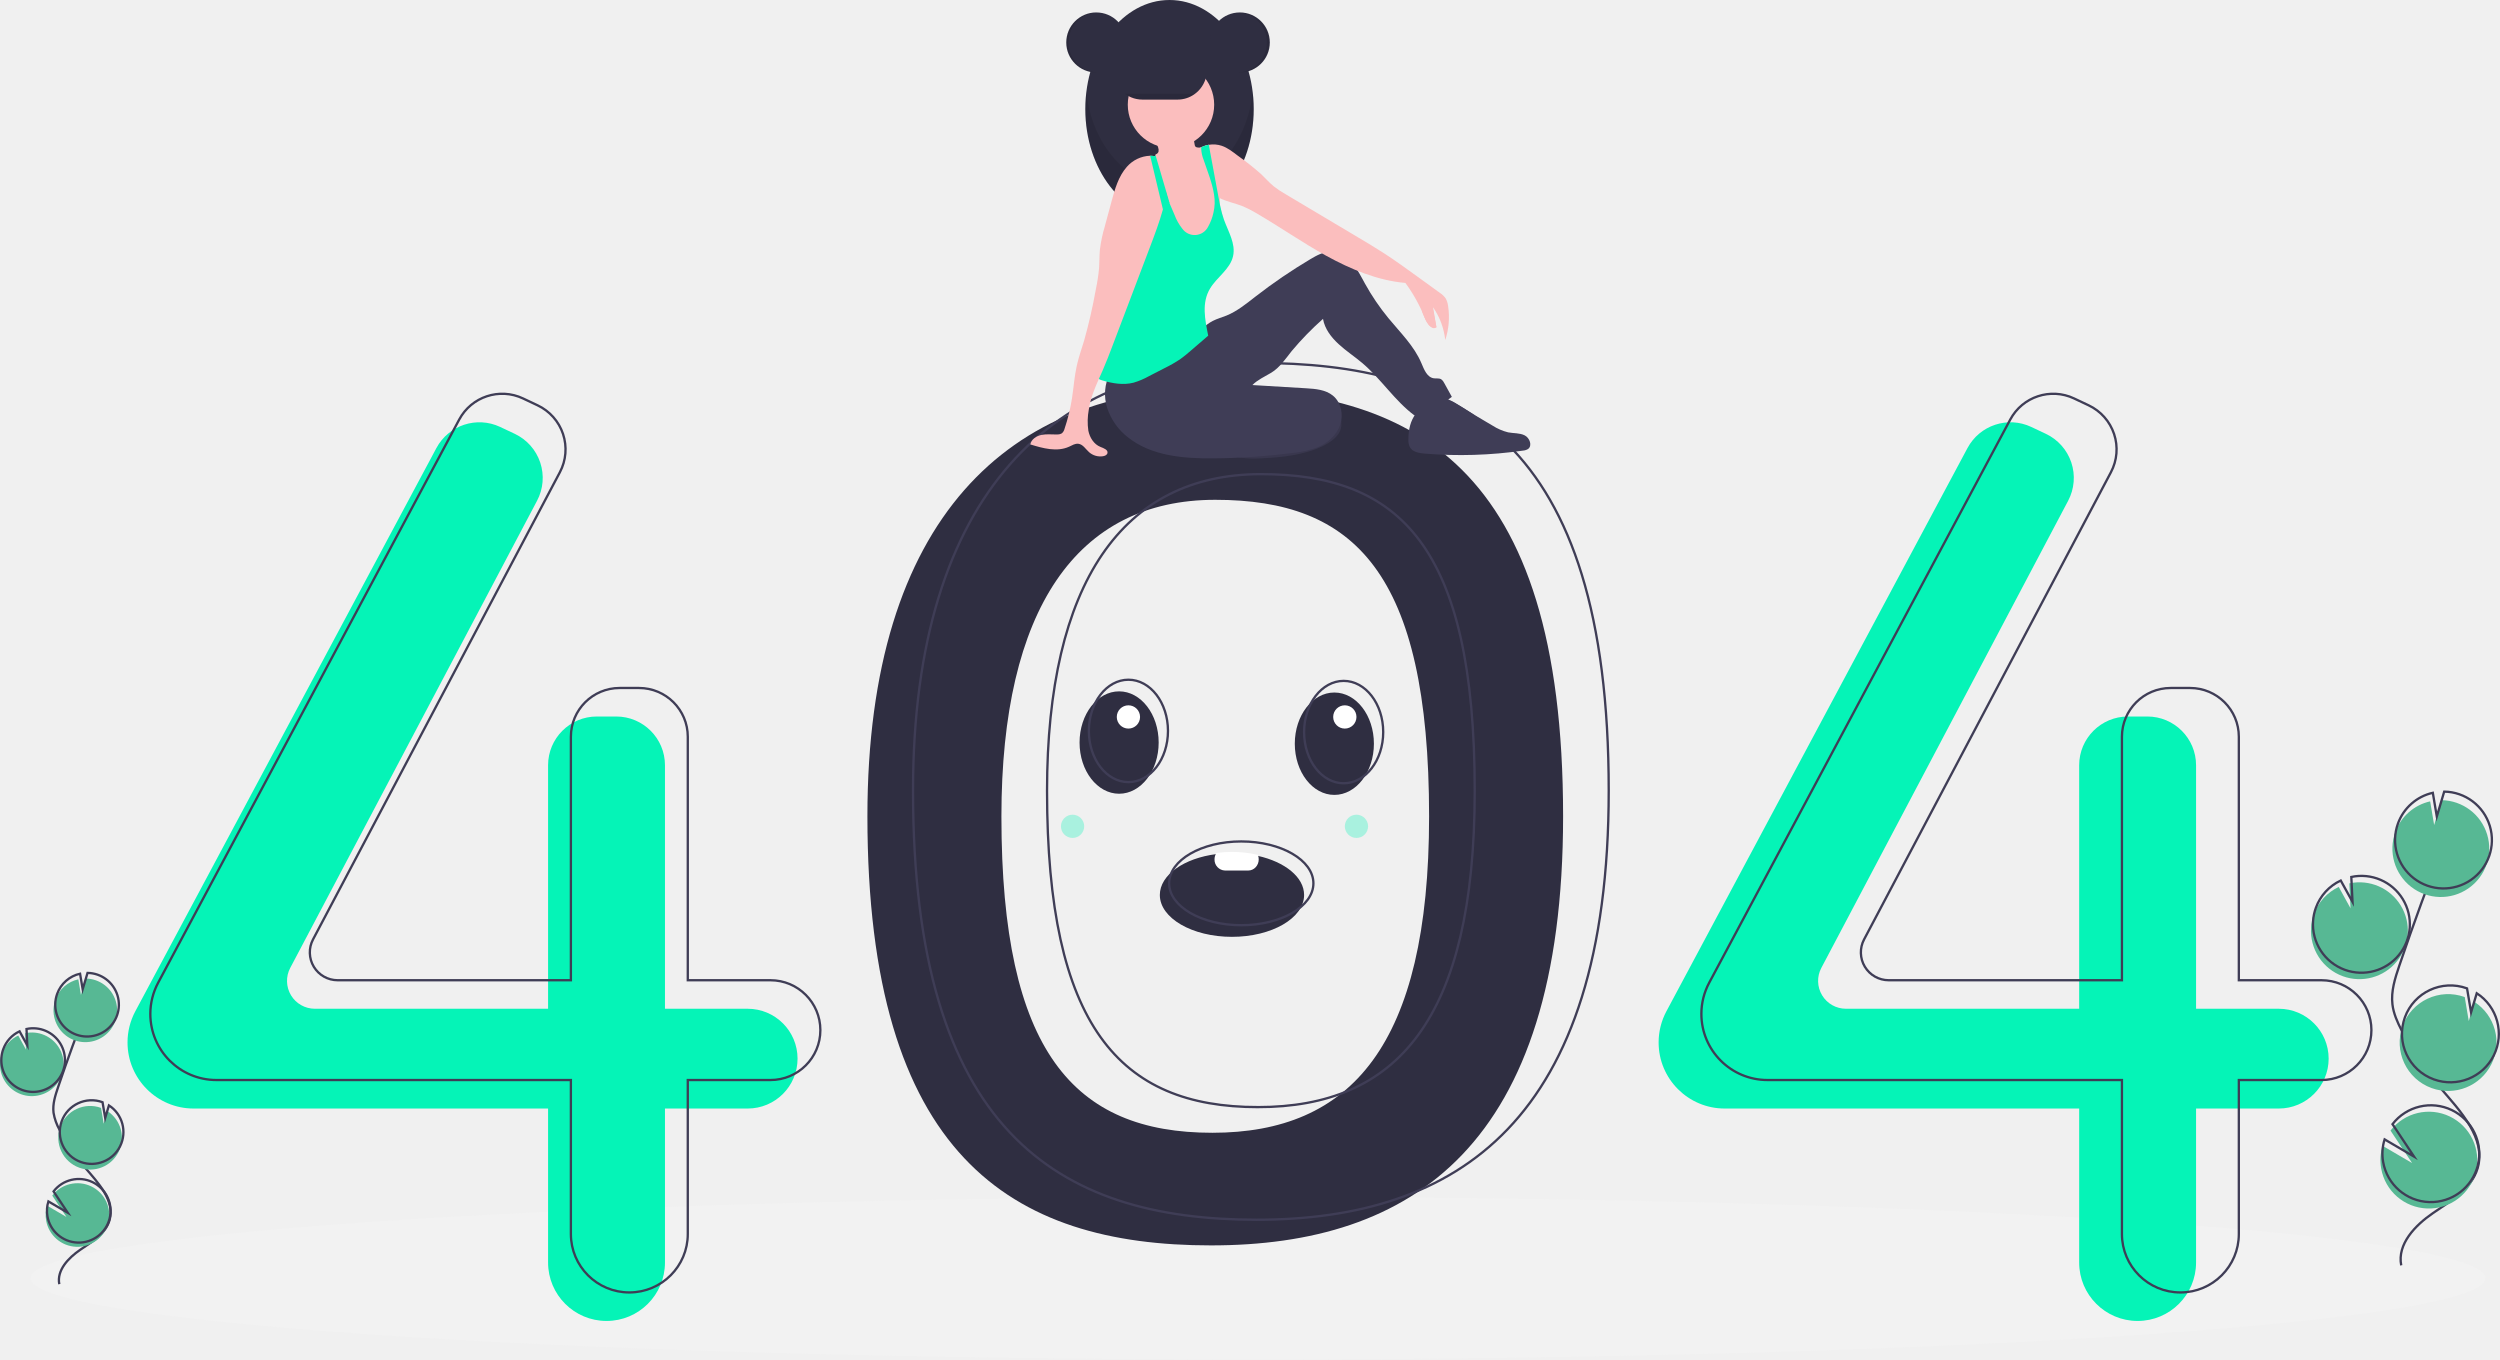
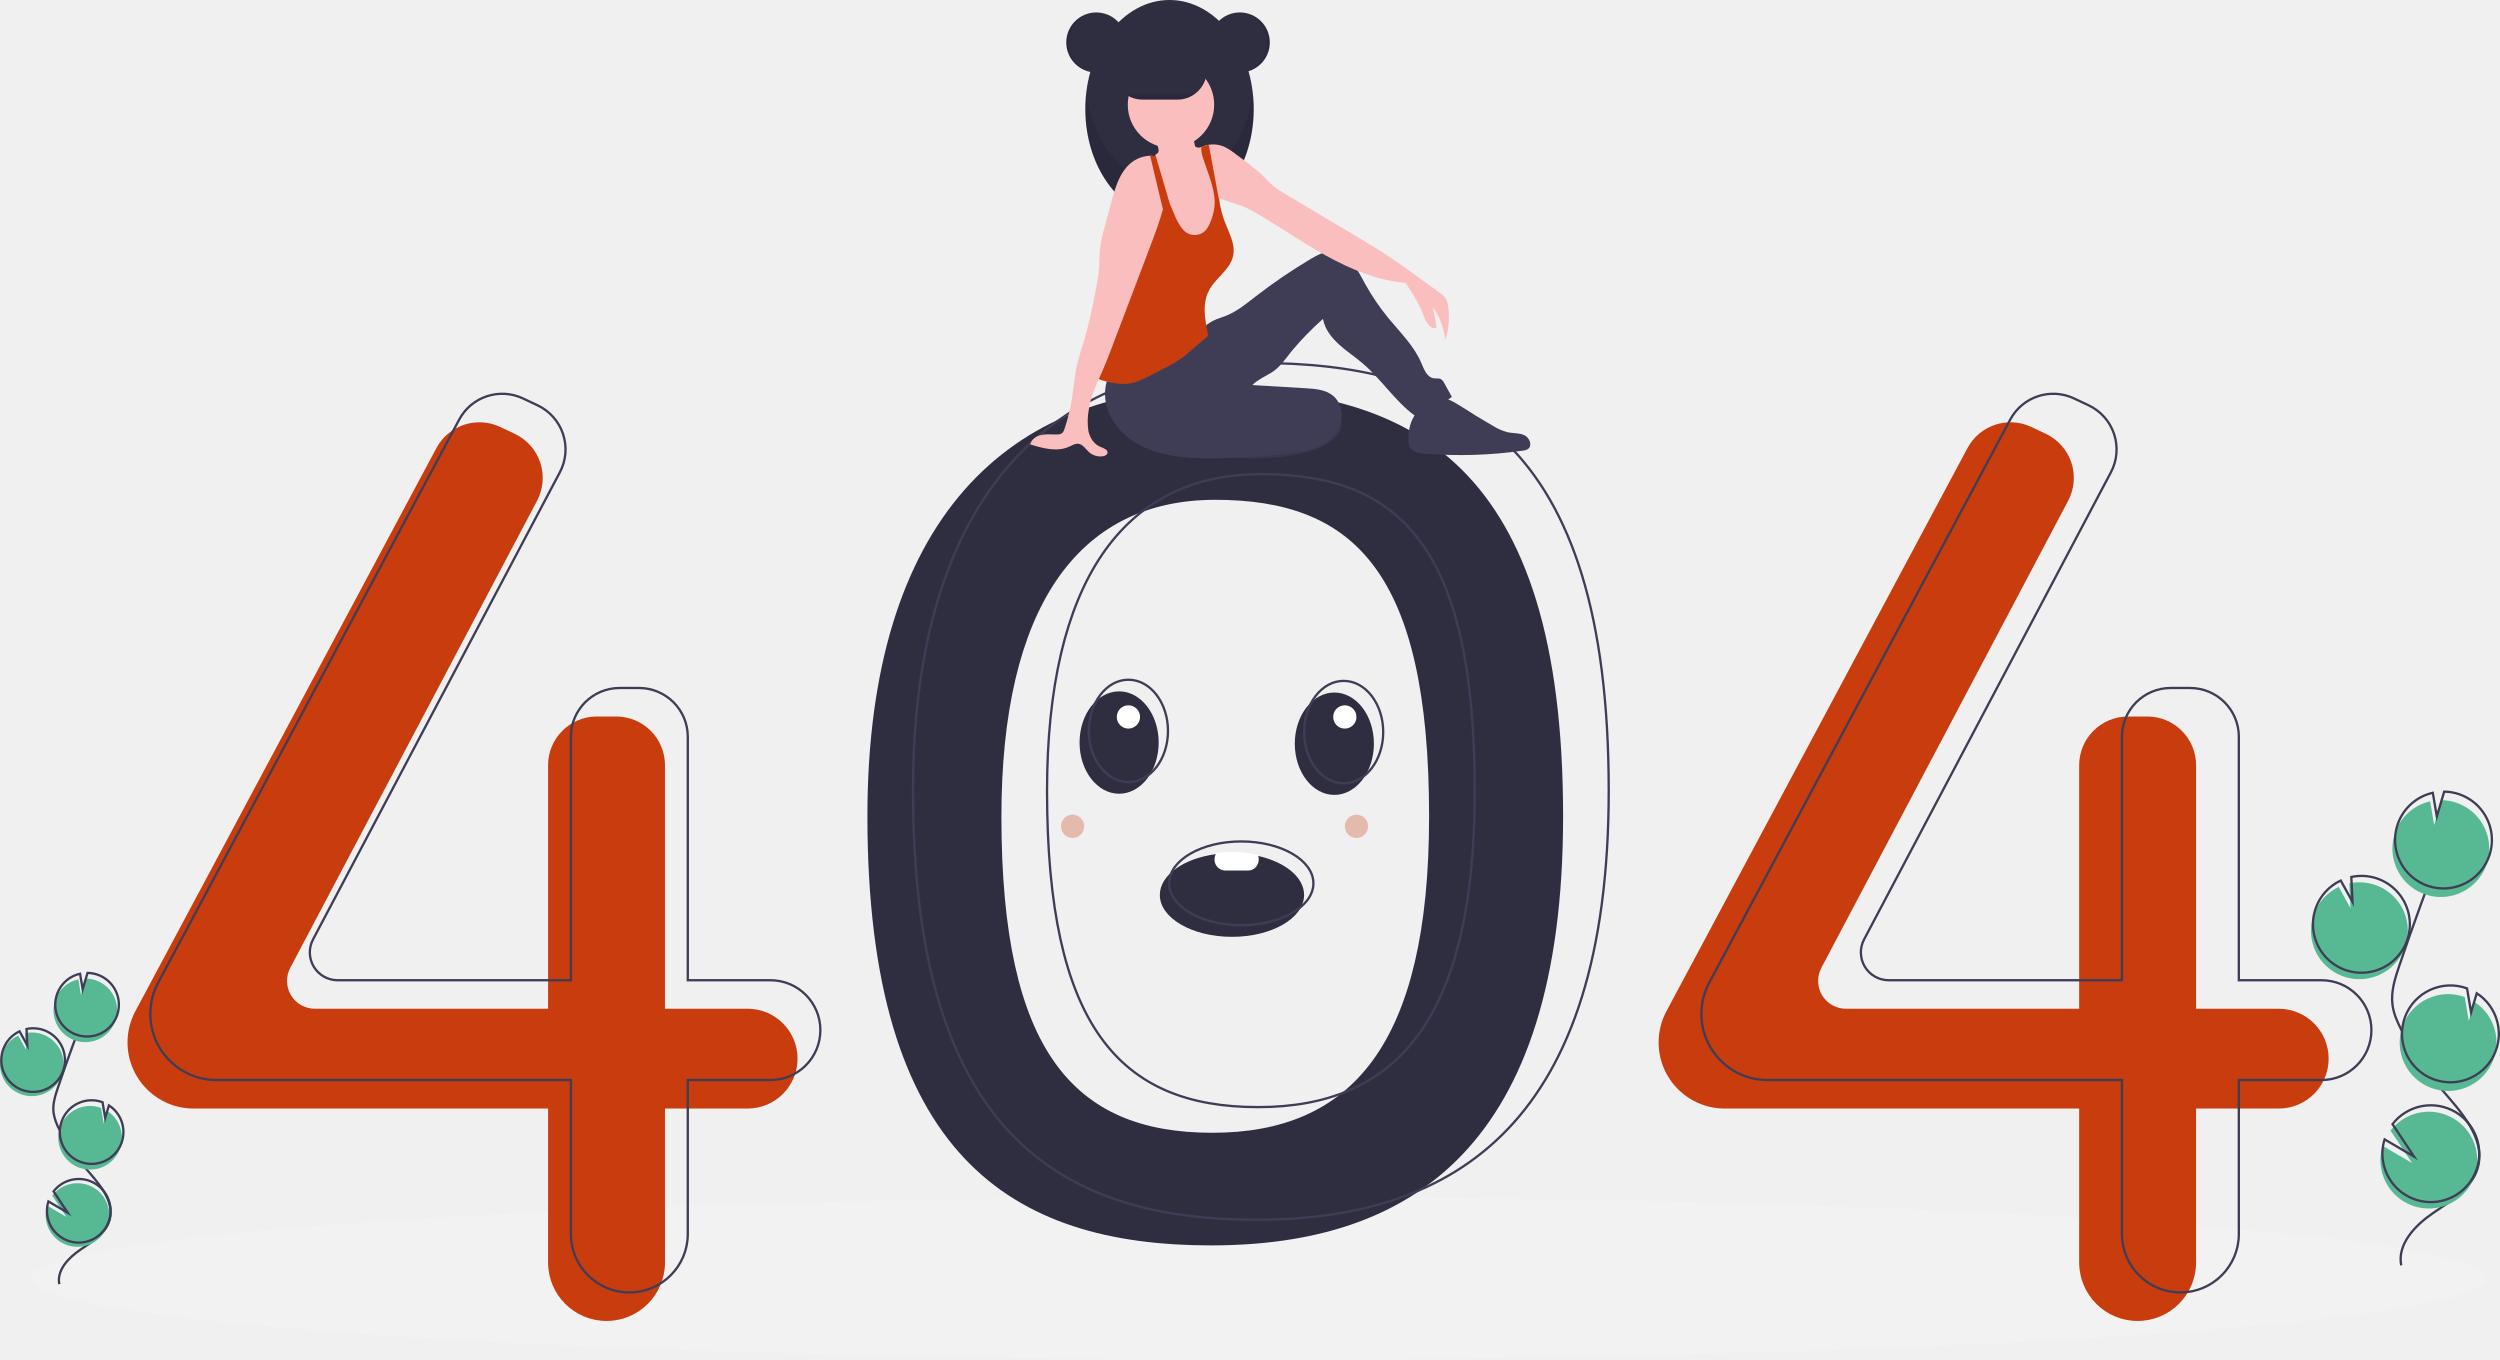
<svg xmlns="http://www.w3.org/2000/svg" id="fd59ce54-f850-4dfc-bc34-dd7d379d600e" data-name="Layer 1" width="1074.392" height="584.231" viewBox="0 0 1074.392 584.231">
  <ellipse cx="540.643" cy="549.309" rx="527.5" ry="34.922" fill="#f2f2f2" />
  <path d="M583.48,324.894c-85.944,0-147.651,55.139-147.651,183.798,0,145.813,61.707,184.411,147.651,184.411s151.327-42.274,151.327-184.411C734.807,356.753,669.424,324.894,583.48,324.894Zm.565,319.808c-59.527,0-90.626-34.923-90.626-135.916,0-89.112,32.372-136.105,91.899-136.105s91.899,30.868,91.899,136.105C677.217,607.234,643.572,644.703,584.045,644.703Z" transform="translate(-63.054 -157.8845)" fill="#2f2e41" />
-   <path d="M384.365,591.401H348.831V486.762A20.956,20.956,0,0,0,327.875,465.806h-8.326a20.956,20.956,0,0,0-20.956,20.956V591.401H198.363a11.963,11.963,0,0,1-10.578-17.552l106.082-200.78A20.956,20.956,0,0,0,284.287,344.33l-6.262-2.957a20.956,20.956,0,0,0-27.429,9.07L121.214,592.475a28.416,28.416,0,0,0-3.356,13.396v0a28.416,28.416,0,0,0,28.416,28.416H298.593v66.167a25.119,25.119,0,0,0,25.119,25.119h0a25.119,25.119,0,0,0,25.119-25.119V634.287h35.534a21.443,21.443,0,0,0,21.443-21.443v0A21.443,21.443,0,0,0,384.365,591.401Z" transform="translate(-63.054 -157.8845)" fill="#05f4b7" />
-   <path d="M1042.362,591.401h-35.534V486.762A20.956,20.956,0,0,0,985.872,465.806h-8.326a20.956,20.956,0,0,0-20.956,20.956V591.401H856.359a11.963,11.963,0,0,1-10.578-17.552L951.864,373.069A20.956,20.956,0,0,0,942.284,344.33l-6.262-2.957a20.956,20.956,0,0,0-27.429,9.07L779.211,592.475a28.416,28.416,0,0,0-3.356,13.396v0a28.416,28.416,0,0,0,28.416,28.416H956.589v66.167a25.119,25.119,0,0,0,25.119,25.119h0a25.119,25.119,0,0,0,25.119-25.119V634.287h35.534a21.443,21.443,0,0,0,21.443-21.443v0A21.443,21.443,0,0,0,1042.362,591.401Z" transform="translate(-63.054 -157.8845)" fill="#05f4b7" />
+   <path d="M384.365,591.401H348.831V486.762A20.956,20.956,0,0,0,327.875,465.806h-8.326a20.956,20.956,0,0,0-20.956,20.956V591.401H198.363a11.963,11.963,0,0,1-10.578-17.552l106.082-200.78A20.956,20.956,0,0,0,284.287,344.33l-6.262-2.957a20.956,20.956,0,0,0-27.429,9.07L121.214,592.475a28.416,28.416,0,0,0-3.356,13.396v0a28.416,28.416,0,0,0,28.416,28.416H298.593v66.167a25.119,25.119,0,0,0,25.119,25.119h0a25.119,25.119,0,0,0,25.119-25.119V634.287h35.534a21.443,21.443,0,0,0,21.443-21.443v0A21.443,21.443,0,0,0,384.365,591.401Z" transform="translate(-63.054 -157.8845)" fill="#c83c0e" />
+   <path d="M1042.362,591.401h-35.534V486.762A20.956,20.956,0,0,0,985.872,465.806h-8.326a20.956,20.956,0,0,0-20.956,20.956V591.401H856.359a11.963,11.963,0,0,1-10.578-17.552L951.864,373.069A20.956,20.956,0,0,0,942.284,344.33l-6.262-2.957a20.956,20.956,0,0,0-27.429,9.07L779.211,592.475a28.416,28.416,0,0,0-3.356,13.396v0a28.416,28.416,0,0,0,28.416,28.416H956.589v66.167a25.119,25.119,0,0,0,25.119,25.119h0a25.119,25.119,0,0,0,25.119-25.119V634.287h35.534a21.443,21.443,0,0,0,21.443-21.443v0A21.443,21.443,0,0,0,1042.362,591.401Z" transform="translate(-63.054 -157.8845)" fill="#c83c0e" />
  <path d="M394.168,579.148H358.634V474.509a20.956,20.956,0,0,0-20.956-20.956h-8.326a20.956,20.956,0,0,0-20.956,20.956V579.148H208.165a11.963,11.963,0,0,1-10.578-17.552L303.67,360.816a20.956,20.956,0,0,0-9.58-28.739l-6.262-2.957a20.956,20.956,0,0,0-27.429,9.07L131.017,580.222a28.416,28.416,0,0,0-3.356,13.396v0a28.416,28.416,0,0,0,28.416,28.416H308.395v66.167a25.119,25.119,0,0,0,25.119,25.119h0a25.119,25.119,0,0,0,25.119-25.119V622.034h35.534a21.443,21.443,0,0,0,21.443-21.443v0A21.443,21.443,0,0,0,394.168,579.148Z" transform="translate(-63.054 -157.8845)" fill="none" stroke="#3f3d56" stroke-miterlimit="10" />
  <path d="M1060.742,579.148h-35.534V474.509a20.956,20.956,0,0,0-20.956-20.956H995.925a20.956,20.956,0,0,0-20.956,20.956V579.148H874.739a11.963,11.963,0,0,1-10.578-17.552L970.244,360.816a20.956,20.956,0,0,0-9.58-28.739l-6.262-2.957a20.956,20.956,0,0,0-27.429,9.07L797.59,580.222a28.416,28.416,0,0,0-3.356,13.396v0a28.416,28.416,0,0,0,28.416,28.416H974.969v66.167a25.119,25.119,0,0,0,25.119,25.119h0a25.119,25.119,0,0,0,25.119-25.119V622.034h35.534a21.443,21.443,0,0,0,21.443-21.443v0A21.443,21.443,0,0,0,1060.742,579.148Z" transform="translate(-63.054 -157.8845)" fill="none" stroke="#3f3d56" stroke-miterlimit="10" />
  <path d="M603.085,313.866c-85.944,0-147.651,55.139-147.651,183.798,0,145.813,61.707,184.411,147.651,184.411s151.327-42.274,151.327-184.411C754.412,345.725,689.029,313.866,603.085,313.866Zm.565,319.808c-59.527,0-90.626-34.923-90.626-135.916,0-89.112,32.372-136.105,91.899-136.105s91.899,30.868,91.899,136.105C696.822,596.206,663.177,633.675,603.65,633.675Z" transform="translate(-63.054 -157.8845)" fill="none" stroke="#3f3d56" stroke-miterlimit="10" />
  <circle cx="471.141" cy="18.25" r="12.901" fill="#2f2e41" />
  <ellipse cx="502.607" cy="46.885" rx="36.186" ry="46.885" fill="#2f2e41" />
  <path d="M565.661,237.494c-18.128,0-33.141-17.271-35.776-39.805a60.976,60.976,0,0,0-.41,7.08c0,25.894,16.201,46.885,36.186,46.885s36.186-20.991,36.186-46.885a60.976,60.976,0,0,0-.41-7.08C598.803,220.224,583.789,237.494,565.661,237.494Z" transform="translate(-63.054 -157.8845)" opacity="0.1" />
  <path d="M639.296,342.073c-.777,3.193-4.128,5.751-7.839,7.538-7.802,3.757-17.425,4.878-26.76,5.254a45.176,45.176,0,0,1-7.144-.132,20.537,20.537,0,0,1-12.251-5.631,1.681,1.681,0,0,1,.044-2.844c4.969-5.459,13.262-8.806,21.616-11.216,6.334-1.827,17.381-6.561,24.29-5.922C637.944,329.739,640.277,338.041,639.296,342.073Z" transform="translate(-63.054 -157.8845)" fill="#3f3d56" />
  <path d="M639.296,342.073c-.777,3.193-4.128,5.751-7.839,7.538-7.802,3.757-17.425,4.878-26.76,5.254a45.176,45.176,0,0,1-7.144-.132,20.537,20.537,0,0,1-12.251-5.631,1.681,1.681,0,0,1,.044-2.844c4.969-5.459,13.262-8.806,21.616-11.216,6.334-1.827,17.381-6.561,24.29-5.922C637.944,329.739,640.277,338.041,639.296,342.073Z" transform="translate(-63.054 -157.8845)" opacity="0.1" />
  <path d="M540.098,318.206a19.77,19.77,0,0,0-1.199,15.075,26.339,26.339,0,0,0,8.829,12.497c10.095,8.092,23.988,9.205,36.925,9.093a284.649,284.649,0,0,0,33.905-2.324,40.538,40.538,0,0,0,11.001-2.554c4.222-1.827,7.933-5.178,9.436-9.526s.436-9.672-3.134-12.574c-3.137-2.55-7.463-2.9-11.498-3.143l-23.088-1.387c2.281-2.308,5.318-3.614,8.096-5.292,3.685-2.226,6.134-5.965,8.813-9.335a129.001,129.001,0,0,1,13.439-13.817c.751,4.31,3.478,7.85,6.687,10.824s6.908,5.368,10.244,8.2c8.079,6.858,13.896,16.167,22.392,22.5a43.829,43.829,0,0,0,16.049-8.012l-3.302-5.981a3.94,3.94,0,0,0-1.245-1.553c-.935-.575-2.14-.279-3.225-.441-2.901-.435-4.168-3.784-5.306-6.487-3.125-7.422-9.108-13.18-14.218-19.404a98.009,98.009,0,0,1-9.996-14.723c-1.717-3.102-3.288-6.331-5.617-9.003s-5.594-4.773-9.139-4.781c-3.132-.007-6.021,1.584-8.714,3.183a230.477,230.477,0,0,0-23.63,16.099c-3.944,3.062-7.863,6.296-12.489,8.174-1.947.79-4,1.331-5.869,2.292-3.273,1.684-5.757,4.534-8.431,7.064C566.277,311.892,553.219,317.738,540.098,318.206Z" transform="translate(-63.054 -157.8845)" fill="#3f3d56" />
  <path d="M588.374,253.983a23.774,23.774,0,0,1-1.734,8.033,10.045,10.045,0,0,1-5.768,5.573,12.375,12.375,0,0,1-5.623.182,10.882,10.882,0,0,1-4.582-1.561c-2.165-1.488-3.244-4.144-3.637-6.743-.393-2.596-.217-5.249-.469-7.863a42.944,42.944,0,0,0-1.202-6.255c-.17-.683-.343-1.362-.513-2.042-.167-.68-.33-1.359-.481-2.039-.138-.639-.267-1.281-.378-1.926-.091-.544-.173-1.092-.233-1.643a18.423,18.423,0,0,0-.809-4.811,14.607,14.607,0,0,0-1.687-2.854c-.286-.409-.563-.818-.818-1.243a5.89,5.89,0,0,1-.972-3.748,3.286,3.286,0,0,1,.148-.601c.025-.076.053-.151.085-.223A1.802,1.802,0,0,0,560.932,223.07a3.433,3.433,0,0,0-.148-1.778,11.318,11.318,0,0,0-.96-2.288c-.264-.478-1.161-1.34-1.167-1.888-.013-1.101,2.14-1.989,3.011-2.423a16.796,16.796,0,0,1,8.597-1.743c1.904.129,3.968.714,5.019,2.31.944,1.438.818,3.301,1.221,4.972a1.471,1.471,0,0,0,.299.664,1.341,1.341,0,0,0,.739.34,4.549,4.549,0,0,0,1.416.057h.003a2.931,2.931,0,0,0,.371-.054,4.957,4.957,0,0,0,2.033-.878q.585-.156,1.18-.255a.251.251,0,0,0,.047-.009c1.576,4.975,1.781,10.308,3.071,15.374.639,2.52,1.554,5.009,1.683,7.602.009.113.013.23.016.346.019.834-.047,1.674-.013,2.505a6.981,6.981,0,0,0,.126,1.114,15.611,15.611,0,0,0,.525,1.743l.009.028c.06.183.116.368.164.554.035.135.066.267.091.403l.003.009A14.938,14.938,0,0,1,588.374,253.983Z" transform="translate(-63.054 -157.8845)" fill="#fbbebe" />
  <circle cx="503.237" cy="44.997" r="18.565" fill="#fbbebe" />
  <path d="M684.157,304.033a30.445,30.445,0,0,0-5.236-14.103q.722,4.295,1.447,8.587a3.214,3.214,0,0,1-3.367-1.035,10.337,10.337,0,0,1-1.765-3.276,67.466,67.466,0,0,0-8.21-14.736c-11.819-.985-23.502-5.884-33.896-11.595-10.396-5.708-20.126-12.552-30.384-18.502a43.573,43.573,0,0,0-5.544-2.832c-3.21-1.287-6.812-1.954-9.855-3.468-.204-.101-.409-.208-.61-.318a12.578,12.578,0,0,1-1.945-1.306,10.344,10.344,0,0,1-.931-.856,20.351,20.351,0,0,1-3.559-5.953c-1.633-3.612-2.215-7.97-3.845-11.583a11.203,11.203,0,0,1,2.502-1.765h.003c.132-.069.264-.135.4-.198a11.94,11.94,0,0,1,2.004-.733q.585-.156,1.18-.255a.251.251,0,0,0,.047-.009,11.566,11.566,0,0,1,5.491.434c2.587.875,4.767,2.621,6.941,4.273a114.02,114.02,0,0,1,10.148,8.049c1.794,1.718,3.43,3.606,5.359,5.167a42.144,42.144,0,0,0,5.057,3.351q15.656,9.327,31.315,18.65c3.534,2.105,7.07,4.21,10.526,6.438,5.249,3.386,10.308,7.055,15.365,10.721q4.47,3.238,8.936,6.479a9.728,9.728,0,0,1,2.533,2.341,8.472,8.472,0,0,1,1.123,3.433A31.387,31.387,0,0,1,684.157,304.033Z" transform="translate(-63.054 -157.8845)" fill="#fbbebe" />
-   <path d="M592.977,267.944c-1.252,5.617-6.929,9.012-9.896,13.946-3.688,6.123-2.184,13.241-.799,20.255q-3.795,3.271-7.593,6.542c-1.397,1.199-2.794,2.404-4.298,3.464a57.351,57.351,0,0,1-6.86,3.94q-3.361,1.728-6.721,3.458a32.128,32.128,0,0,1-6.58,2.788c-4.415,1.133-9.103.34-13.471-.972a6.088,6.088,0,0,1-1.473-.601,2.394,2.394,0,0,1-.699-.632,3.911,3.911,0,0,1-.444-2.539c.444-7.351,2.24-14.547,4.031-21.69a85.26,85.26,0,0,1,3.848-12.577,85.077,85.077,0,0,1,5.415-10.151,68.368,68.368,0,0,1,7.929-11.514,18.479,18.479,0,0,0,3.675-4.739c1.117-2.549.686-5.472.913-8.247a17.148,17.148,0,0,1,1.633-6.007v-.003a17.093,17.093,0,0,1,1.743-2.882q.458,1.067.916,2.13.302.699.598,1.394.387.897.768,1.787,1.1,2.558,2.196,5.113a21.59,21.59,0,0,0,3.335,5.944,6.499,6.499,0,0,0,11.123-.853,21.261,21.261,0,0,0,2.272-6.013,19.215,19.215,0,0,0,.252-7.835c-.758-5.009-2.889-10.126-4.437-14.78a14.945,14.945,0,0,1-1.079-4.871,3.351,3.351,0,0,1,.057-.56c.009-.047.019-.098.028-.145a11.94,11.94,0,0,1,2.004-.733q.585-.156,1.18-.255,2.044,11.064,4.094,22.127c.032.173.066.346.098.522.195,1.057.393,2.115.614,3.169.198.957.412,1.91.651,2.857l.009.028c.082.321.167.639.255.957l.003.009c.242.868.513,1.731.818,2.58C590.938,257.475,594.164,262.629,592.977,267.944Z" transform="translate(-63.054 -157.8845)" fill="#05f4b7" />
+   <path d="M592.977,267.944c-1.252,5.617-6.929,9.012-9.896,13.946-3.688,6.123-2.184,13.241-.799,20.255q-3.795,3.271-7.593,6.542c-1.397,1.199-2.794,2.404-4.298,3.464a57.351,57.351,0,0,1-6.86,3.94q-3.361,1.728-6.721,3.458a32.128,32.128,0,0,1-6.58,2.788c-4.415,1.133-9.103.34-13.471-.972a6.088,6.088,0,0,1-1.473-.601,2.394,2.394,0,0,1-.699-.632,3.911,3.911,0,0,1-.444-2.539c.444-7.351,2.24-14.547,4.031-21.69a85.26,85.26,0,0,1,3.848-12.577,85.077,85.077,0,0,1,5.415-10.151,68.368,68.368,0,0,1,7.929-11.514,18.479,18.479,0,0,0,3.675-4.739c1.117-2.549.686-5.472.913-8.247a17.148,17.148,0,0,1,1.633-6.007v-.003a17.093,17.093,0,0,1,1.743-2.882q.458,1.067.916,2.13.302.699.598,1.394.387.897.768,1.787,1.1,2.558,2.196,5.113a21.59,21.59,0,0,0,3.335,5.944,6.499,6.499,0,0,0,11.123-.853,21.261,21.261,0,0,0,2.272-6.013,19.215,19.215,0,0,0,.252-7.835c-.758-5.009-2.889-10.126-4.437-14.78a14.945,14.945,0,0,1-1.079-4.871,3.351,3.351,0,0,1,.057-.56c.009-.047.019-.098.028-.145a11.94,11.94,0,0,1,2.004-.733q.585-.156,1.18-.255,2.044,11.064,4.094,22.127c.032.173.066.346.098.522.195,1.057.393,2.115.614,3.169.198.957.412,1.91.651,2.857l.009.028c.082.321.167.639.255.957l.003.009c.242.868.513,1.731.818,2.58C590.938,257.475,594.164,262.629,592.977,267.944Z" transform="translate(-63.054 -157.8845)" fill="#c83c0e" />
  <path d="M668.321,346.877a6.583,6.583,0,0,0,.61,3.143c1.162,2.124,3.95,2.606,6.362,2.805a188.377,188.377,0,0,0,42.266-1.288,4.886,4.886,0,0,0,2.151-.668c1.99-1.395.763-4.795-1.41-5.884s-4.751-.826-7.135-1.297a22.479,22.479,0,0,1-6.678-2.896q-7.252-4.167-14.293-8.688c-2.795-1.795-6.093-3.71-9.24-2.646C672.43,332.343,668.265,337.681,668.321,346.877Z" transform="translate(-63.054 -157.8845)" fill="#3f3d56" />
  <path d="M564.437,240.874v.003c-.022.132-.044.261-.072.39-.035.214-.076.431-.116.645-.39,1.998-.868,3.987-1.419,5.963-1.51,5.459-3.534,10.831-5.541,16.123q-8.081,21.287-16.164,42.577c-1.359,3.575-2.716,7.152-4.261,10.654-.516,1.167-1.048,2.344-1.576,3.534-1.894,4.257-3.713,8.653-4.317,13.184a27.45,27.45,0,0,0-.192,9.04c.604,2.97,2.407,5.872,5.23,6.97,1.378.538,3.351,1.259,2.974,2.69-.204.787-1.098,1.171-1.901,1.303a7.312,7.312,0,0,1-5.966-1.718c-1.507-1.337-2.665-3.417-4.67-3.641-1.388-.151-2.665.68-3.936,1.262-5.186,2.369-11.227.711-16.674-.972.428-2.206,2.643-3.66,4.843-4.1,2.199-.444,4.474-.129,6.718-.189a3.51,3.51,0,0,0,2.042-.525,3.705,3.705,0,0,0,1.101-1.882,78.964,78.964,0,0,0,3.213-13.147c.724-4.666,1.026-9.405,2.058-14.015.802-3.597,2.042-7.08,3.106-10.61a224.682,224.682,0,0,0,5.06-22.077,78.02,78.02,0,0,0,1.425-9.368c.179-2.612.094-5.236.346-7.838a60.888,60.888,0,0,1,2.111-9.997q1.444-5.348,2.885-10.689c1.425-5.271,2.955-10.746,6.567-14.843a13.962,13.962,0,0,1,10.028-4.789,9.882,9.882,0,0,1,2.13.23c.116.028.233.057.349.088a8.634,8.634,0,0,1,2.174.9c1.114-.708,1.68-.459,2.42.632a6.973,6.973,0,0,1,.881,3.795A52.424,52.424,0,0,1,564.437,240.874Z" transform="translate(-63.054 -157.8845)" fill="#fbbebe" />
-   <path d="M565.661,245.046l-.047.047-.255.255-2.53,2.527-1.24-5.208-4.251-17.854a9.882,9.882,0,0,1,2.13.23,3.286,3.286,0,0,1,.148-.601l.201.689,1.441,4.902,2.728,9.308.45,1.532v.003Z" transform="translate(-63.054 -157.8845)" fill="#05f4b7" />
+   <path d="M565.661,245.046l-.047.047-.255.255-2.53,2.527-1.24-5.208-4.251-17.854a9.882,9.882,0,0,1,2.13.23,3.286,3.286,0,0,1,.148-.601l.201.689,1.441,4.902,2.728,9.308.45,1.532v.003Z" transform="translate(-63.054 -157.8845)" fill="#c83c0e" />
  <path d="M581.715,188.087a12.582,12.582,0,0,1-3.7,8.896,12.314,12.314,0,0,1-1.36,1.176,12.528,12.528,0,0,1-7.536,2.524H554.023a12.59,12.59,0,0,1,0-25.18h15.096A12.629,12.629,0,0,1,581.715,188.087Z" transform="translate(-63.054 -157.8845)" fill="#2f2e41" />
  <circle cx="532.815" cy="18.25" r="12.901" fill="#2f2e41" />
  <path d="M595.554,163.234c-.158,0-.315.006-.472.012a12.898,12.898,0,0,1,0,25.778c.157.006.314.012.472.012a12.901,12.901,0,1,0,0-25.802Z" transform="translate(-63.054 -157.8845)" opacity="0.1" />
  <path d="M534.195,163.234c.158,0,.315.006.472.012a12.898,12.898,0,0,0,0,25.778c-.157.006-.314.012-.472.012a12.901,12.901,0,0,1,0-25.802Z" transform="translate(-63.054 -157.8845)" opacity="0.1" />
  <path d="M576.655,198.159a12.528,12.528,0,0,1-7.536,2.524H554.023a12.528,12.528,0,0,1-7.536-2.524Z" transform="translate(-63.054 -157.8845)" opacity="0.1" />
  <path d="M674.14,291.64s3.252,9.372,6.229,6.876L677.996,286.267Z" transform="translate(-63.054 -157.8845)" fill="#fbbebe" />
  <path d="M1069.918,577.434a20.813,20.813,0,1,0,2.772-39.915l.521,10.712-5.068-9.18a20.734,20.734,0,0,0-10.684,11.723,20.408,20.408,0,0,0-1.197,5.63A20.809,20.809,0,0,0,1069.918,577.434Z" transform="translate(-63.054 -157.8845)" fill="#57b894" />
  <path d="M1094.995,701.678c-1.789-9.11,5.963-17.187,13.621-22.437s16.605-10.408,19.218-19.317c3.755-12.804-7.43-24.53-16.136-34.642a125.3,125.3,0,0,1-16.524-24.557c-1.811-3.533-3.476-7.225-3.952-11.166-.686-5.675,1.137-11.323,2.974-16.737q9.179-27.052,19.628-53.65" transform="translate(-63.054 -157.8845)" fill="none" stroke="#3f3d56" stroke-miterlimit="10" />
  <path d="M1070.775,574.676a20.813,20.813,0,1,0,2.772-39.915l.521,10.712-5.068-9.18a20.734,20.734,0,0,0-10.684,11.723,20.408,20.408,0,0,0-1.197,5.63A20.809,20.809,0,0,0,1070.775,574.676Z" transform="translate(-63.054 -157.8845)" fill="none" stroke="#3f3d56" stroke-miterlimit="10" />
  <path d="M1092.451,515.473a20.788,20.788,0,0,1,14.98-13.198l1.714,10.184,3.177-10.696a20.81,20.81,0,1,1-19.871,13.71Z" transform="translate(-63.054 -157.8845)" fill="#57b894" />
  <path d="M1093.594,511.795a20.788,20.788,0,0,1,14.98-13.198l1.714,10.184,3.177-10.696a20.81,20.81,0,1,1-19.871,13.71Z" transform="translate(-63.054 -157.8845)" fill="none" stroke="#3f3d56" stroke-miterlimit="10" />
  <path d="M1108.045,625.489a20.81,20.81,0,0,0,18.419-37.023l-2.441,8.219-1.731-10.304a.362.362,0,0,0-.053-.02,20.811,20.811,0,1,0-14.194,39.127Z" transform="translate(-63.054 -157.8845)" fill="#57b894" />
  <path d="M1109.035,621.764a20.81,20.81,0,0,0,18.419-37.023l-2.441,8.219-1.731-10.304a.362.362,0,0,0-.053-.02,20.811,20.811,0,1,0-14.194,39.127Z" transform="translate(-63.054 -157.8845)" fill="none" stroke="#3f3d56" stroke-miterlimit="10" />
  <path d="M1086.378,660.051a20.801,20.801,0,1,0,4.011-16.297l9.273,13.957-12.67-7.408A20.616,20.616,0,0,0,1086.378,660.051Z" transform="translate(-63.054 -157.8845)" fill="#57b894" />
  <path d="M1087.235,657.294a20.801,20.801,0,1,0,4.011-16.297l9.273,13.957-12.67-7.408A20.616,20.616,0,0,0,1087.235,657.294Z" transform="translate(-63.054 -157.8845)" fill="none" stroke="#3f3d56" stroke-miterlimit="10" />
  <path d="M72.061,628.133a13.674,13.674,0,1,0,1.821-26.225l.342,7.038-3.33-6.032a13.623,13.623,0,0,0-7.019,7.702,13.409,13.409,0,0,0-.787,3.699A13.672,13.672,0,0,0,72.061,628.133Z" transform="translate(-63.054 -157.8845)" fill="#57b894" />
  <path d="M88.538,709.763c-1.175-5.986,3.918-11.292,8.949-14.741s10.91-6.838,12.626-12.692c2.467-8.412-4.882-16.117-10.601-22.76A82.324,82.324,0,0,1,88.656,643.436a22.21,22.21,0,0,1-2.597-7.336c-.451-3.729.747-7.439,1.954-10.996q6.031-17.773,12.896-35.249" transform="translate(-63.054 -157.8845)" fill="none" stroke="#3f3d56" stroke-miterlimit="10" />
  <path d="M72.625,626.321a13.674,13.674,0,1,0,1.821-26.225l.342,7.038L71.458,601.103a13.623,13.623,0,0,0-7.019,7.702,13.409,13.409,0,0,0-.787,3.699A13.672,13.672,0,0,0,72.625,626.321Z" transform="translate(-63.054 -157.8845)" fill="none" stroke="#3f3d56" stroke-miterlimit="10" />
  <path d="M86.866,587.423a13.658,13.658,0,0,1,9.842-8.671l1.126,6.691,2.087-7.027a13.673,13.673,0,1,1-13.055,9.007Z" transform="translate(-63.054 -157.8845)" fill="#57b894" />
  <path d="M87.617,585.007a13.658,13.658,0,0,1,9.842-8.671l1.126,6.691L100.673,576a13.673,13.673,0,1,1-13.055,9.007Z" transform="translate(-63.054 -157.8845)" fill="none" stroke="#3f3d56" stroke-miterlimit="10" />
  <path d="M97.112,659.706a13.673,13.673,0,0,0,12.102-24.325l-1.604,5.4-1.137-6.77a.238.238,0,0,0-.035-.013,13.673,13.673,0,1,0-9.326,25.707Z" transform="translate(-63.054 -157.8845)" fill="#57b894" />
  <path d="M97.762,657.259a13.673,13.673,0,0,0,12.102-24.325l-1.604,5.4-1.137-6.77a.238.238,0,0,0-.035-.013,13.673,13.673,0,1,0-9.326,25.707Z" transform="translate(-63.054 -157.8845)" fill="none" stroke="#3f3d56" stroke-miterlimit="10" />
  <path d="M82.876,682.414a13.667,13.667,0,1,0,2.635-10.708l6.092,9.17-8.324-4.867A13.545,13.545,0,0,0,82.876,682.414Z" transform="translate(-63.054 -157.8845)" fill="#57b894" />
  <path d="M83.439,680.602a13.667,13.667,0,1,0,2.635-10.708l6.092,9.17-8.324-4.867A13.545,13.545,0,0,0,83.439,680.602Z" transform="translate(-63.054 -157.8845)" fill="none" stroke="#3f3d56" stroke-miterlimit="10" />
  <ellipse cx="480.946" cy="319.115" rx="17" ry="22" fill="#2f2e41" />
  <ellipse cx="573.446" cy="319.615" rx="17" ry="22" fill="#2f2e41" />
  <path d="M623.5,542.5c0,9.94-13.88,18-31,18s-31-8.06-31-18c0-8.61,10.41-15.81,24.32-17.57a50.104,50.104,0,0,1,6.68-.43,50.699,50.699,0,0,1,11.13,1.2C615.25,528.29,623.5,534.84,623.5,542.5Z" transform="translate(-63.054 -157.8845)" fill="#2f2e41" />
  <ellipse cx="484.946" cy="314.115" rx="17" ry="22" fill="none" stroke="#3f3d56" stroke-miterlimit="10" />
  <ellipse cx="577.446" cy="314.615" rx="17" ry="22" fill="none" stroke="#3f3d56" stroke-miterlimit="10" />
  <ellipse cx="533.446" cy="379.615" rx="31" ry="18" fill="none" stroke="#3f3d56" stroke-miterlimit="10" />
  <path d="M604,527.2a4.937,4.937,0,0,1-1.32,3.392A4.339,4.339,0,0,1,599.5,532h-10a4.664,4.664,0,0,1-4.5-4.8,4.905,4.905,0,0,1,.82-2.741A47.02,47.02,0,0,1,592.5,524a47.665,47.665,0,0,1,11.13,1.28A5.067,5.067,0,0,1,604,527.2Z" transform="translate(-63.054 -157.8845)" fill="#fff" />
  <circle cx="484.946" cy="308.115" r="5" fill="#fff" />
  <circle cx="577.946" cy="308.115" r="5" fill="#fff" />
-   <circle cx="582.946" cy="355.115" r="5" fill="#05f4b7" opacity="0.3" />
-   <circle cx="460.946" cy="355.115" r="5" fill="#05f4b7" opacity="0.3" />
+   <circle cx="582.946" cy="355.115" r="5" fill="#c83c0e" opacity="0.3" />
+   <circle cx="460.946" cy="355.115" r="5" fill="#c83c0e" opacity="0.3" />
</svg>
